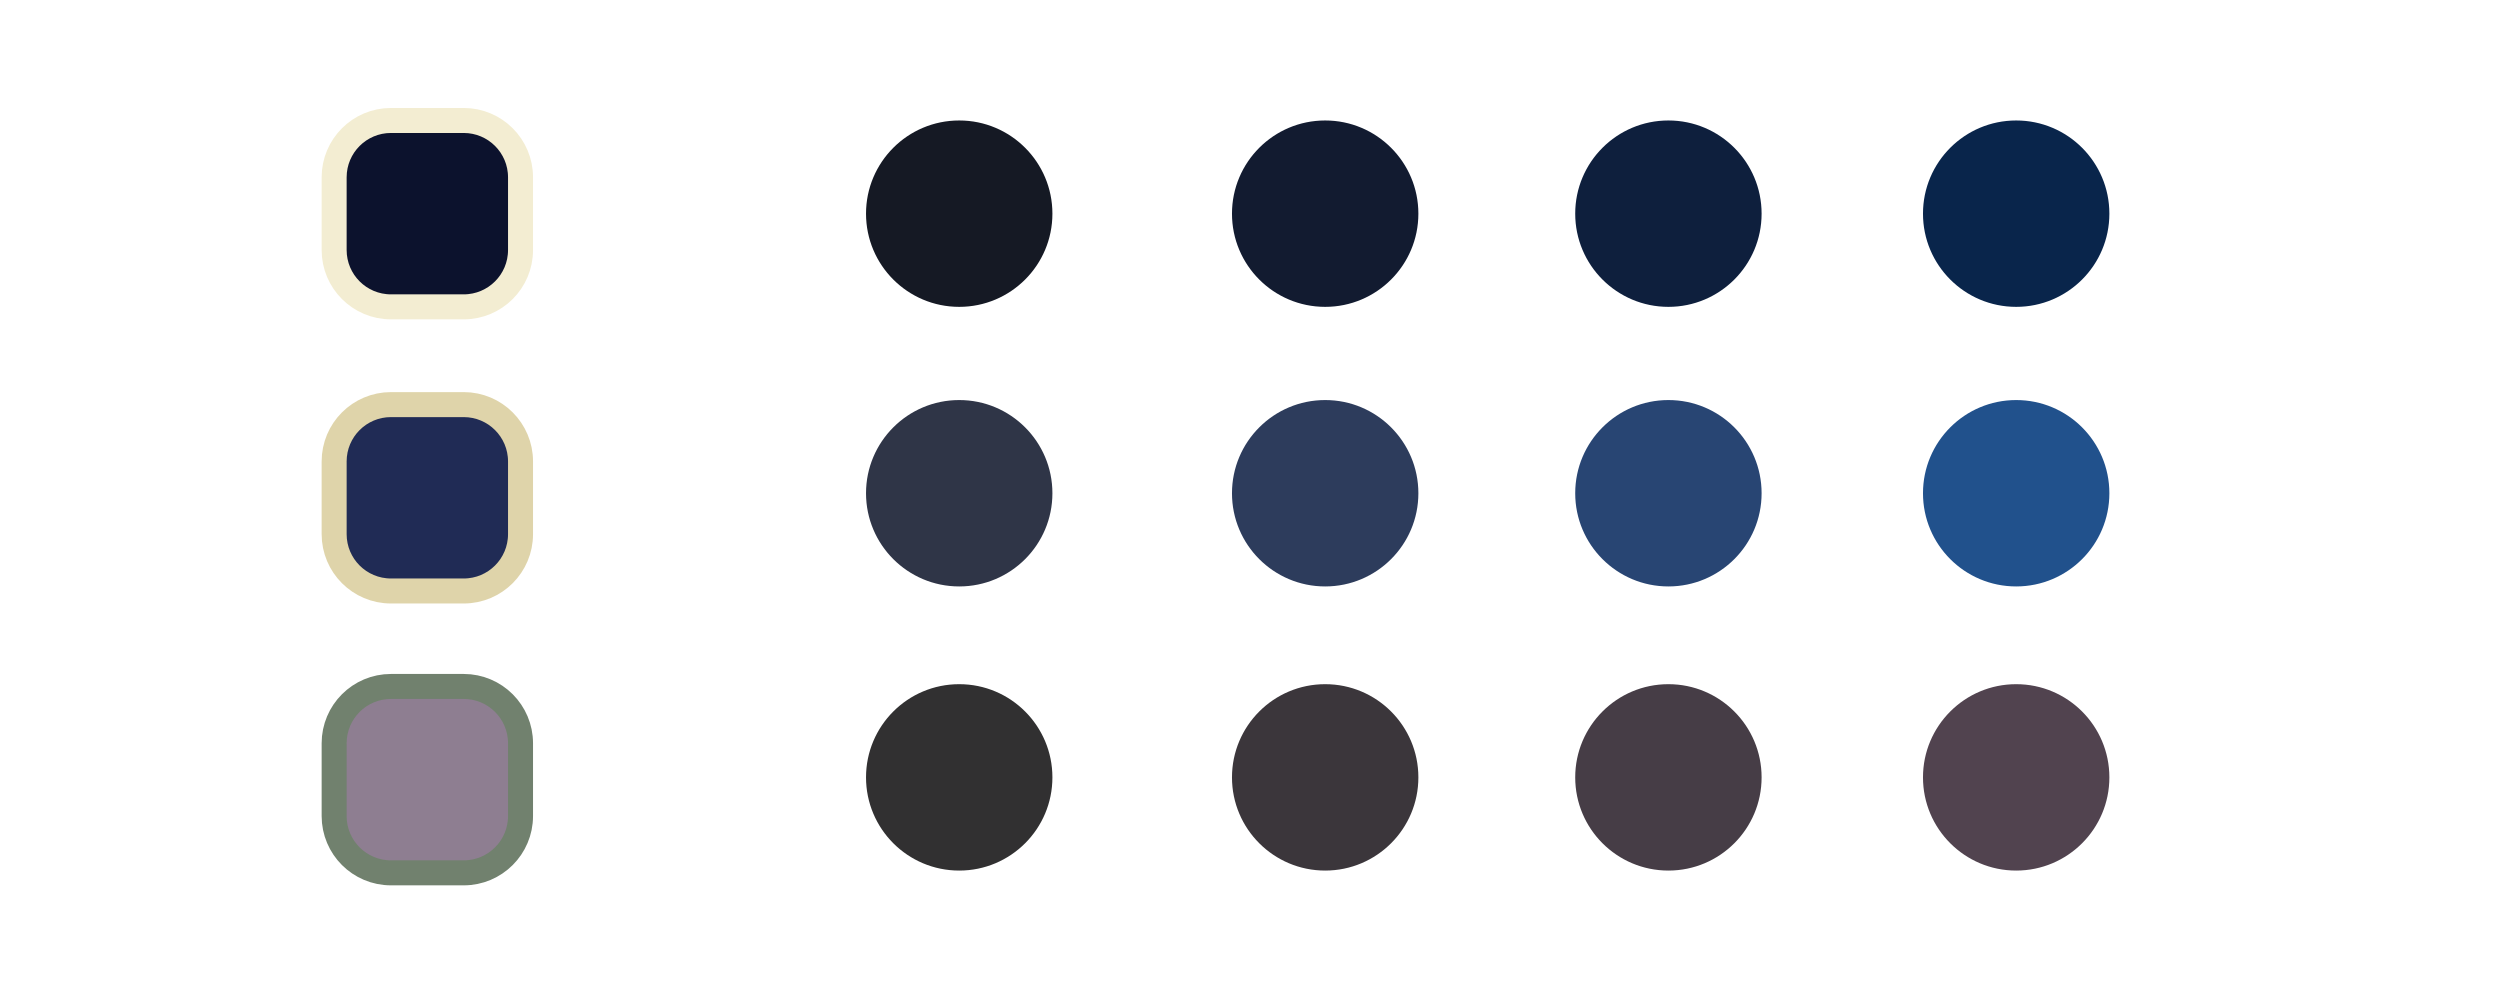
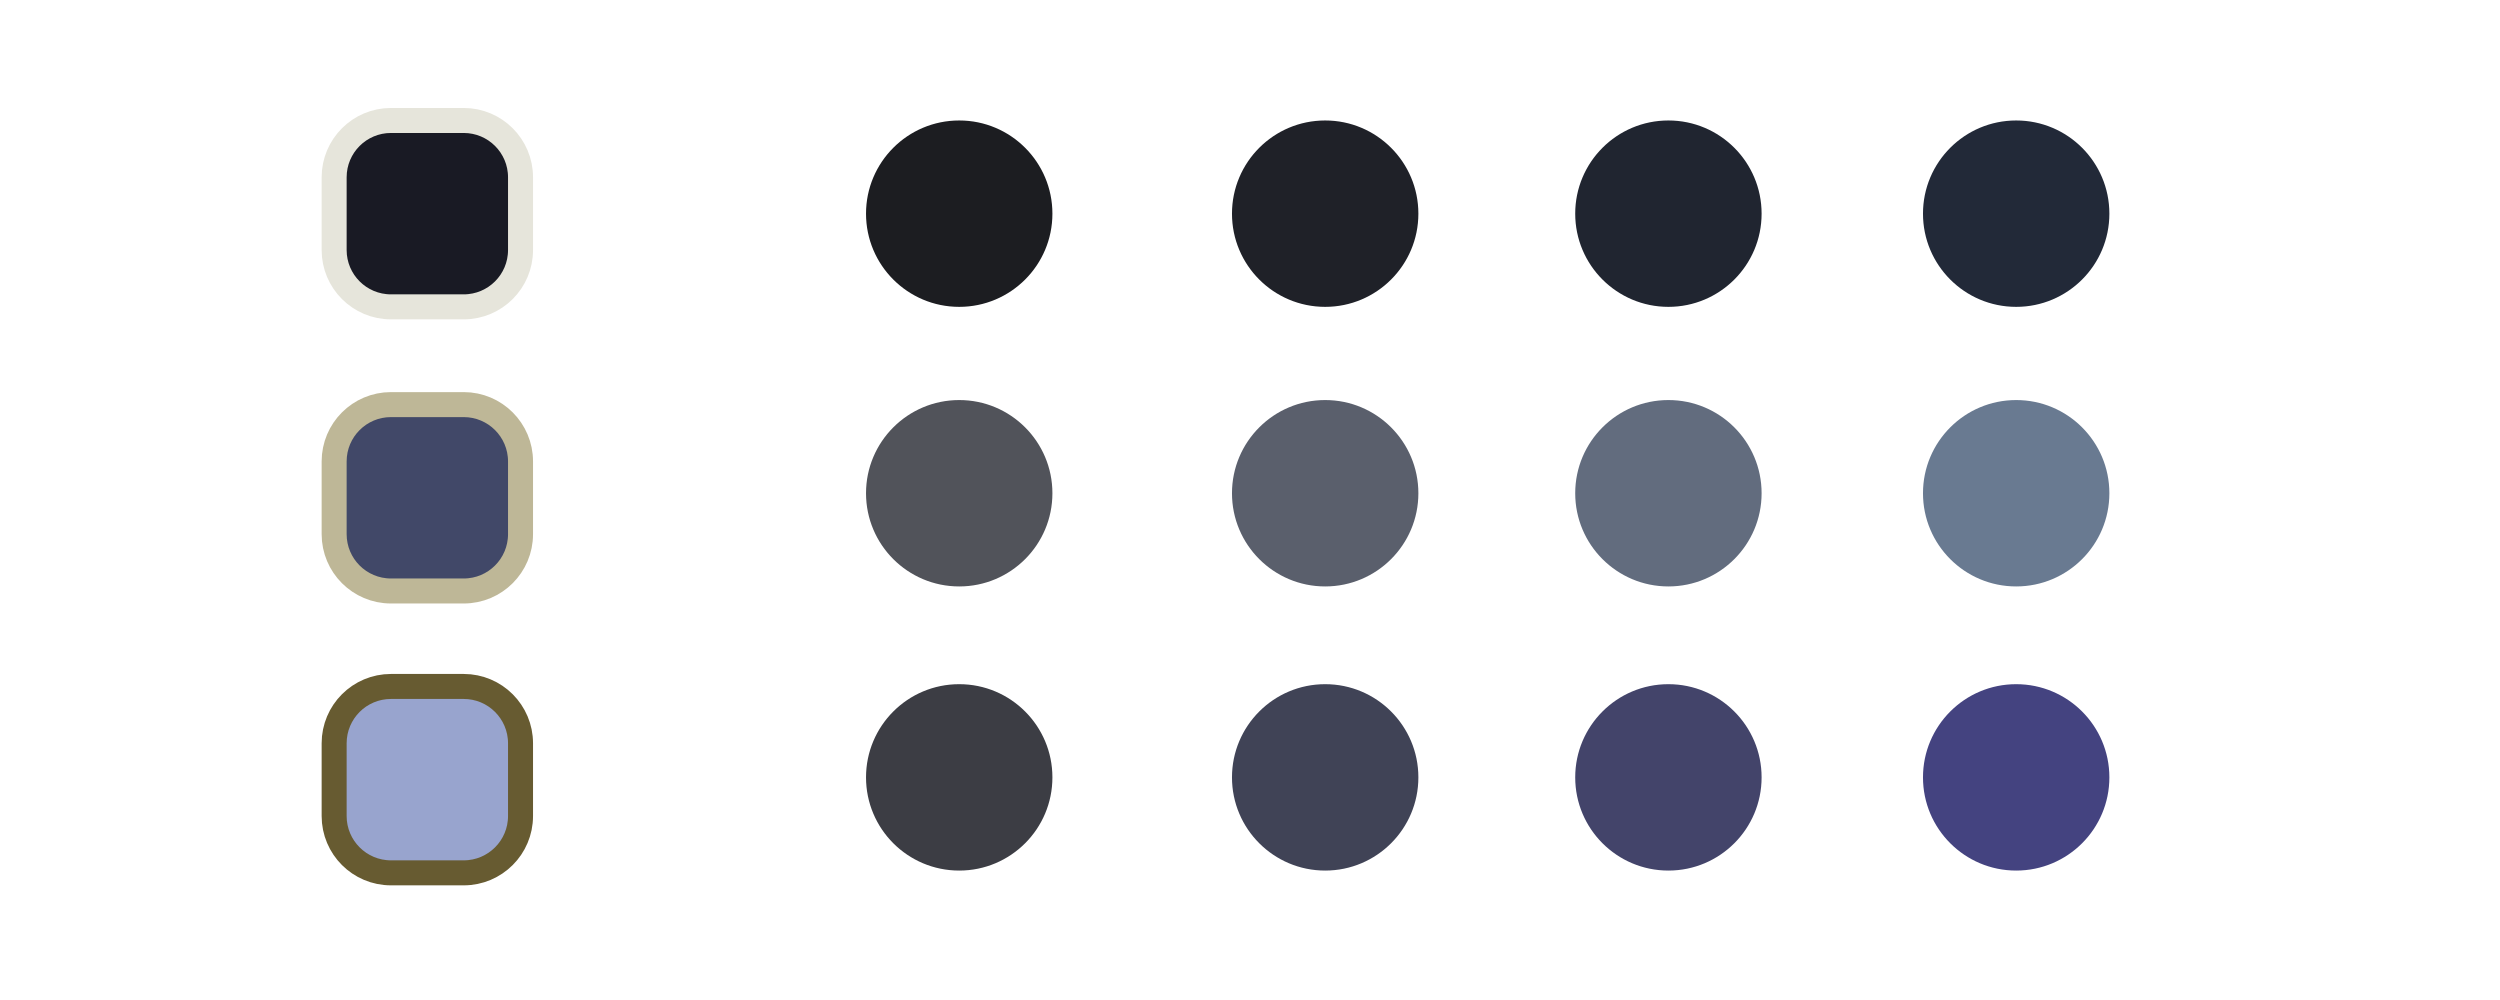
<svg xmlns="http://www.w3.org/2000/svg" width="1000" height="400" viewBox="0 0 264.583 105.833" version="1.1" id="svg1">
  <defs id="defs1" />
  <g id="layer1">
-     <rect style="fill:#0C122D;fill-opacity:1;stroke:#F3EDD2;stroke-width:2.646;stroke-linecap:round;stroke-linejoin:round;stroke-dasharray:none;stroke-opacity:1;paint-order:fill markers stroke" id="rect1" width="19.726" height="19.726" x="35.363" y="12.75" ry="6.014" />
-     <rect style="fill:#202B55;fill-opacity:1;stroke:#DFD4AA;stroke-width:2.646;stroke-linecap:round;stroke-linejoin:round;stroke-dasharray:none;stroke-opacity:1;paint-order:fill markers stroke" id="rect2" width="19.726" height="19.726" x="35.363" y="42.82" ry="6.014" />
-     <rect style="fill:#8E7E91;fill-opacity:1;stroke:#71816E;stroke-width:2.646;stroke-linecap:round;stroke-linejoin:round;stroke-dasharray:none;stroke-opacity:1;paint-order:fill markers stroke" id="rect3" width="19.726" height="19.726" x="35.363" y="72.65" ry="6.014" />
-     <rect style="fill:#151924;fill-opacity:1;stroke:none;stroke-width:2.646;stroke-linecap:round;stroke-linejoin:round;stroke-dasharray:none;stroke-opacity:1;paint-order:fill markers stroke" id="rect4" width="19.726" height="19.726" x="91.654" y="12.75" ry="9.863" />
-     <rect style="fill:#121B30;fill-opacity:1;stroke:none;stroke-width:2.646;stroke-linecap:round;stroke-linejoin:round;stroke-dasharray:none;stroke-opacity:1;paint-order:fill markers stroke" id="rect5" width="19.726" height="19.726" x="130.385" y="12.75" ry="9.863" />
-     <rect style="fill:#0E1F3D;fill-opacity:1;stroke:none;stroke-width:2.646;stroke-linecap:round;stroke-linejoin:round;stroke-dasharray:none;stroke-opacity:1;paint-order:fill markers stroke" id="rect6" width="19.726" height="19.726" x="166.71" y="12.75" ry="9.863" />
-     <rect style="fill:#09254B;fill-opacity:1;stroke:none;stroke-width:2.646;stroke-linecap:round;stroke-linejoin:round;stroke-dasharray:none;stroke-opacity:1;paint-order:fill markers stroke" id="rect7" width="19.726" height="19.726" x="203.516" y="12.75" ry="9.863" />
-     <rect style="fill:#2F3547;fill-opacity:1;stroke:none;stroke-width:2.646;stroke-linecap:round;stroke-linejoin:round;stroke-dasharray:none;stroke-opacity:1;paint-order:fill markers stroke" id="rect8" width="19.726" height="19.726" x="91.654" y="42.339" ry="9.863" />
-     <rect style="fill:#2D3C5C;fill-opacity:1;stroke:none;stroke-width:2.646;stroke-linecap:round;stroke-linejoin:round;stroke-dasharray:none;stroke-opacity:1;paint-order:fill markers stroke" id="rect9" width="19.726" height="19.726" x="130.385" y="42.339" ry="9.863" />
-     <rect style="fill:#284573;fill-opacity:1;stroke:none;stroke-width:2.646;stroke-linecap:round;stroke-linejoin:round;stroke-dasharray:none;stroke-opacity:1;paint-order:fill markers stroke" id="rect10" width="19.726" height="19.726" x="166.71" y="42.339" ry="9.863" />
-     <rect style="fill:#21518C;fill-opacity:1;stroke:none;stroke-width:2.646;stroke-linecap:round;stroke-linejoin:round;stroke-dasharray:none;stroke-opacity:1;paint-order:fill markers stroke" id="rect11" width="19.726" height="19.726" x="203.516" y="42.339" ry="9.863" />
-     <rect style="fill:#313031;fill-opacity:1;stroke:none;stroke-width:2.646;stroke-linecap:round;stroke-linejoin:round;stroke-dasharray:none;stroke-opacity:1;paint-order:fill markers stroke" id="rect12" width="19.726" height="19.726" x="91.654" y="72.409" ry="9.863" />
-     <rect style="fill:#3B363B;fill-opacity:1;stroke:none;stroke-width:2.646;stroke-linecap:round;stroke-linejoin:round;stroke-dasharray:none;stroke-opacity:1;paint-order:fill markers stroke" id="rect13" width="19.726" height="19.726" x="130.385" y="72.409" ry="9.863" />
-     <rect style="fill:#463D46;fill-opacity:1;stroke:none;stroke-width:2.646;stroke-linecap:round;stroke-linejoin:round;stroke-dasharray:none;stroke-opacity:1;paint-order:fill markers stroke" id="rect14" width="19.726" height="19.726" x="166.71" y="72.409" ry="9.863" />
-     <rect style="fill:#51434F;fill-opacity:1;stroke:none;stroke-width:2.646;stroke-linecap:round;stroke-linejoin:round;stroke-dasharray:none;stroke-opacity:1;paint-order:fill markers stroke" id="rect15" width="19.726" height="19.726" x="203.516" y="72.409" ry="9.863" />
+     <rect style="fill:#191A24;fill-opacity:1;stroke:#E6E5DB;stroke-width:2.646;stroke-linecap:round;stroke-linejoin:round;stroke-dasharray:none;stroke-opacity:1;paint-order:fill markers stroke" id="rect1" width="19.726" height="19.726" x="35.363" y="12.75" ry="6.014" />
+     <rect style="fill:#414868;fill-opacity:1;stroke:#BEB797;stroke-width:2.646;stroke-linecap:round;stroke-linejoin:round;stroke-dasharray:none;stroke-opacity:1;paint-order:fill markers stroke" id="rect2" width="19.726" height="19.726" x="35.363" y="42.82" ry="6.014" />
+     <rect style="fill:#98A4CE;fill-opacity:1;stroke:#675B31;stroke-width:2.646;stroke-linecap:round;stroke-linejoin:round;stroke-dasharray:none;stroke-opacity:1;paint-order:fill markers stroke" id="rect3" width="19.726" height="19.726" x="35.363" y="72.65" ry="6.014" />
+     <rect style="fill:#1C1D21;fill-opacity:1;stroke:none;stroke-width:2.646;stroke-linecap:round;stroke-linejoin:round;stroke-dasharray:none;stroke-opacity:1;paint-order:fill markers stroke" id="rect4" width="19.726" height="19.726" x="91.654" y="12.75" ry="9.863" />
+     <rect style="fill:#1F2128;fill-opacity:1;stroke:none;stroke-width:2.646;stroke-linecap:round;stroke-linejoin:round;stroke-dasharray:none;stroke-opacity:1;paint-order:fill markers stroke" id="rect5" width="19.726" height="19.726" x="130.385" y="12.75" ry="9.863" />
+     <rect style="fill:#202530;fill-opacity:1;stroke:none;stroke-width:2.646;stroke-linecap:round;stroke-linejoin:round;stroke-dasharray:none;stroke-opacity:1;paint-order:fill markers stroke" id="rect6" width="19.726" height="19.726" x="166.71" y="12.75" ry="9.863" />
+     <rect style="fill:#222938;fill-opacity:1;stroke:none;stroke-width:2.646;stroke-linecap:round;stroke-linejoin:round;stroke-dasharray:none;stroke-opacity:1;paint-order:fill markers stroke" id="rect7" width="19.726" height="19.726" x="203.516" y="12.75" ry="9.863" />
+     <rect style="fill:#51535A;fill-opacity:1;stroke:none;stroke-width:2.646;stroke-linecap:round;stroke-linejoin:round;stroke-dasharray:none;stroke-opacity:1;paint-order:fill markers stroke" id="rect8" width="19.726" height="19.726" x="91.654" y="42.339" ry="9.863" />
+     <rect style="fill:#5A5F6C;fill-opacity:1;stroke:none;stroke-width:2.646;stroke-linecap:round;stroke-linejoin:round;stroke-dasharray:none;stroke-opacity:1;paint-order:fill markers stroke" id="rect9" width="19.726" height="19.726" x="130.385" y="42.339" ry="9.863" />
+     <rect style="fill:#626C7E;fill-opacity:1;stroke:none;stroke-width:2.646;stroke-linecap:round;stroke-linejoin:round;stroke-dasharray:none;stroke-opacity:1;paint-order:fill markers stroke" id="rect10" width="19.726" height="19.726" x="166.71" y="42.339" ry="9.863" />
+     <rect style="fill:#697A91;fill-opacity:1;stroke:none;stroke-width:2.646;stroke-linecap:round;stroke-linejoin:round;stroke-dasharray:none;stroke-opacity:1;paint-order:fill markers stroke" id="rect11" width="19.726" height="19.726" x="203.516" y="42.339" ry="9.863" />
+     <rect style="fill:#3C3D44;fill-opacity:1;stroke:none;stroke-width:2.646;stroke-linecap:round;stroke-linejoin:round;stroke-dasharray:none;stroke-opacity:1;paint-order:fill markers stroke" id="rect12" width="19.726" height="19.726" x="91.654" y="72.409" ry="9.863" />
+     <rect style="fill:#404356;fill-opacity:1;stroke:none;stroke-width:2.646;stroke-linecap:round;stroke-linejoin:round;stroke-dasharray:none;stroke-opacity:1;paint-order:fill markers stroke" id="rect13" width="19.726" height="19.726" x="130.385" y="72.409" ry="9.863" />
+     <rect style="fill:#43446A;fill-opacity:1;stroke:none;stroke-width:2.646;stroke-linecap:round;stroke-linejoin:round;stroke-dasharray:none;stroke-opacity:1;paint-order:fill markers stroke" id="rect14" width="19.726" height="19.726" x="166.71" y="72.409" ry="9.863" />
+     <rect style="fill:#444380;fill-opacity:1;stroke:none;stroke-width:2.646;stroke-linecap:round;stroke-linejoin:round;stroke-dasharray:none;stroke-opacity:1;paint-order:fill markers stroke" id="rect15" width="19.726" height="19.726" x="203.516" y="72.409" ry="9.863" />
  </g>
</svg>
